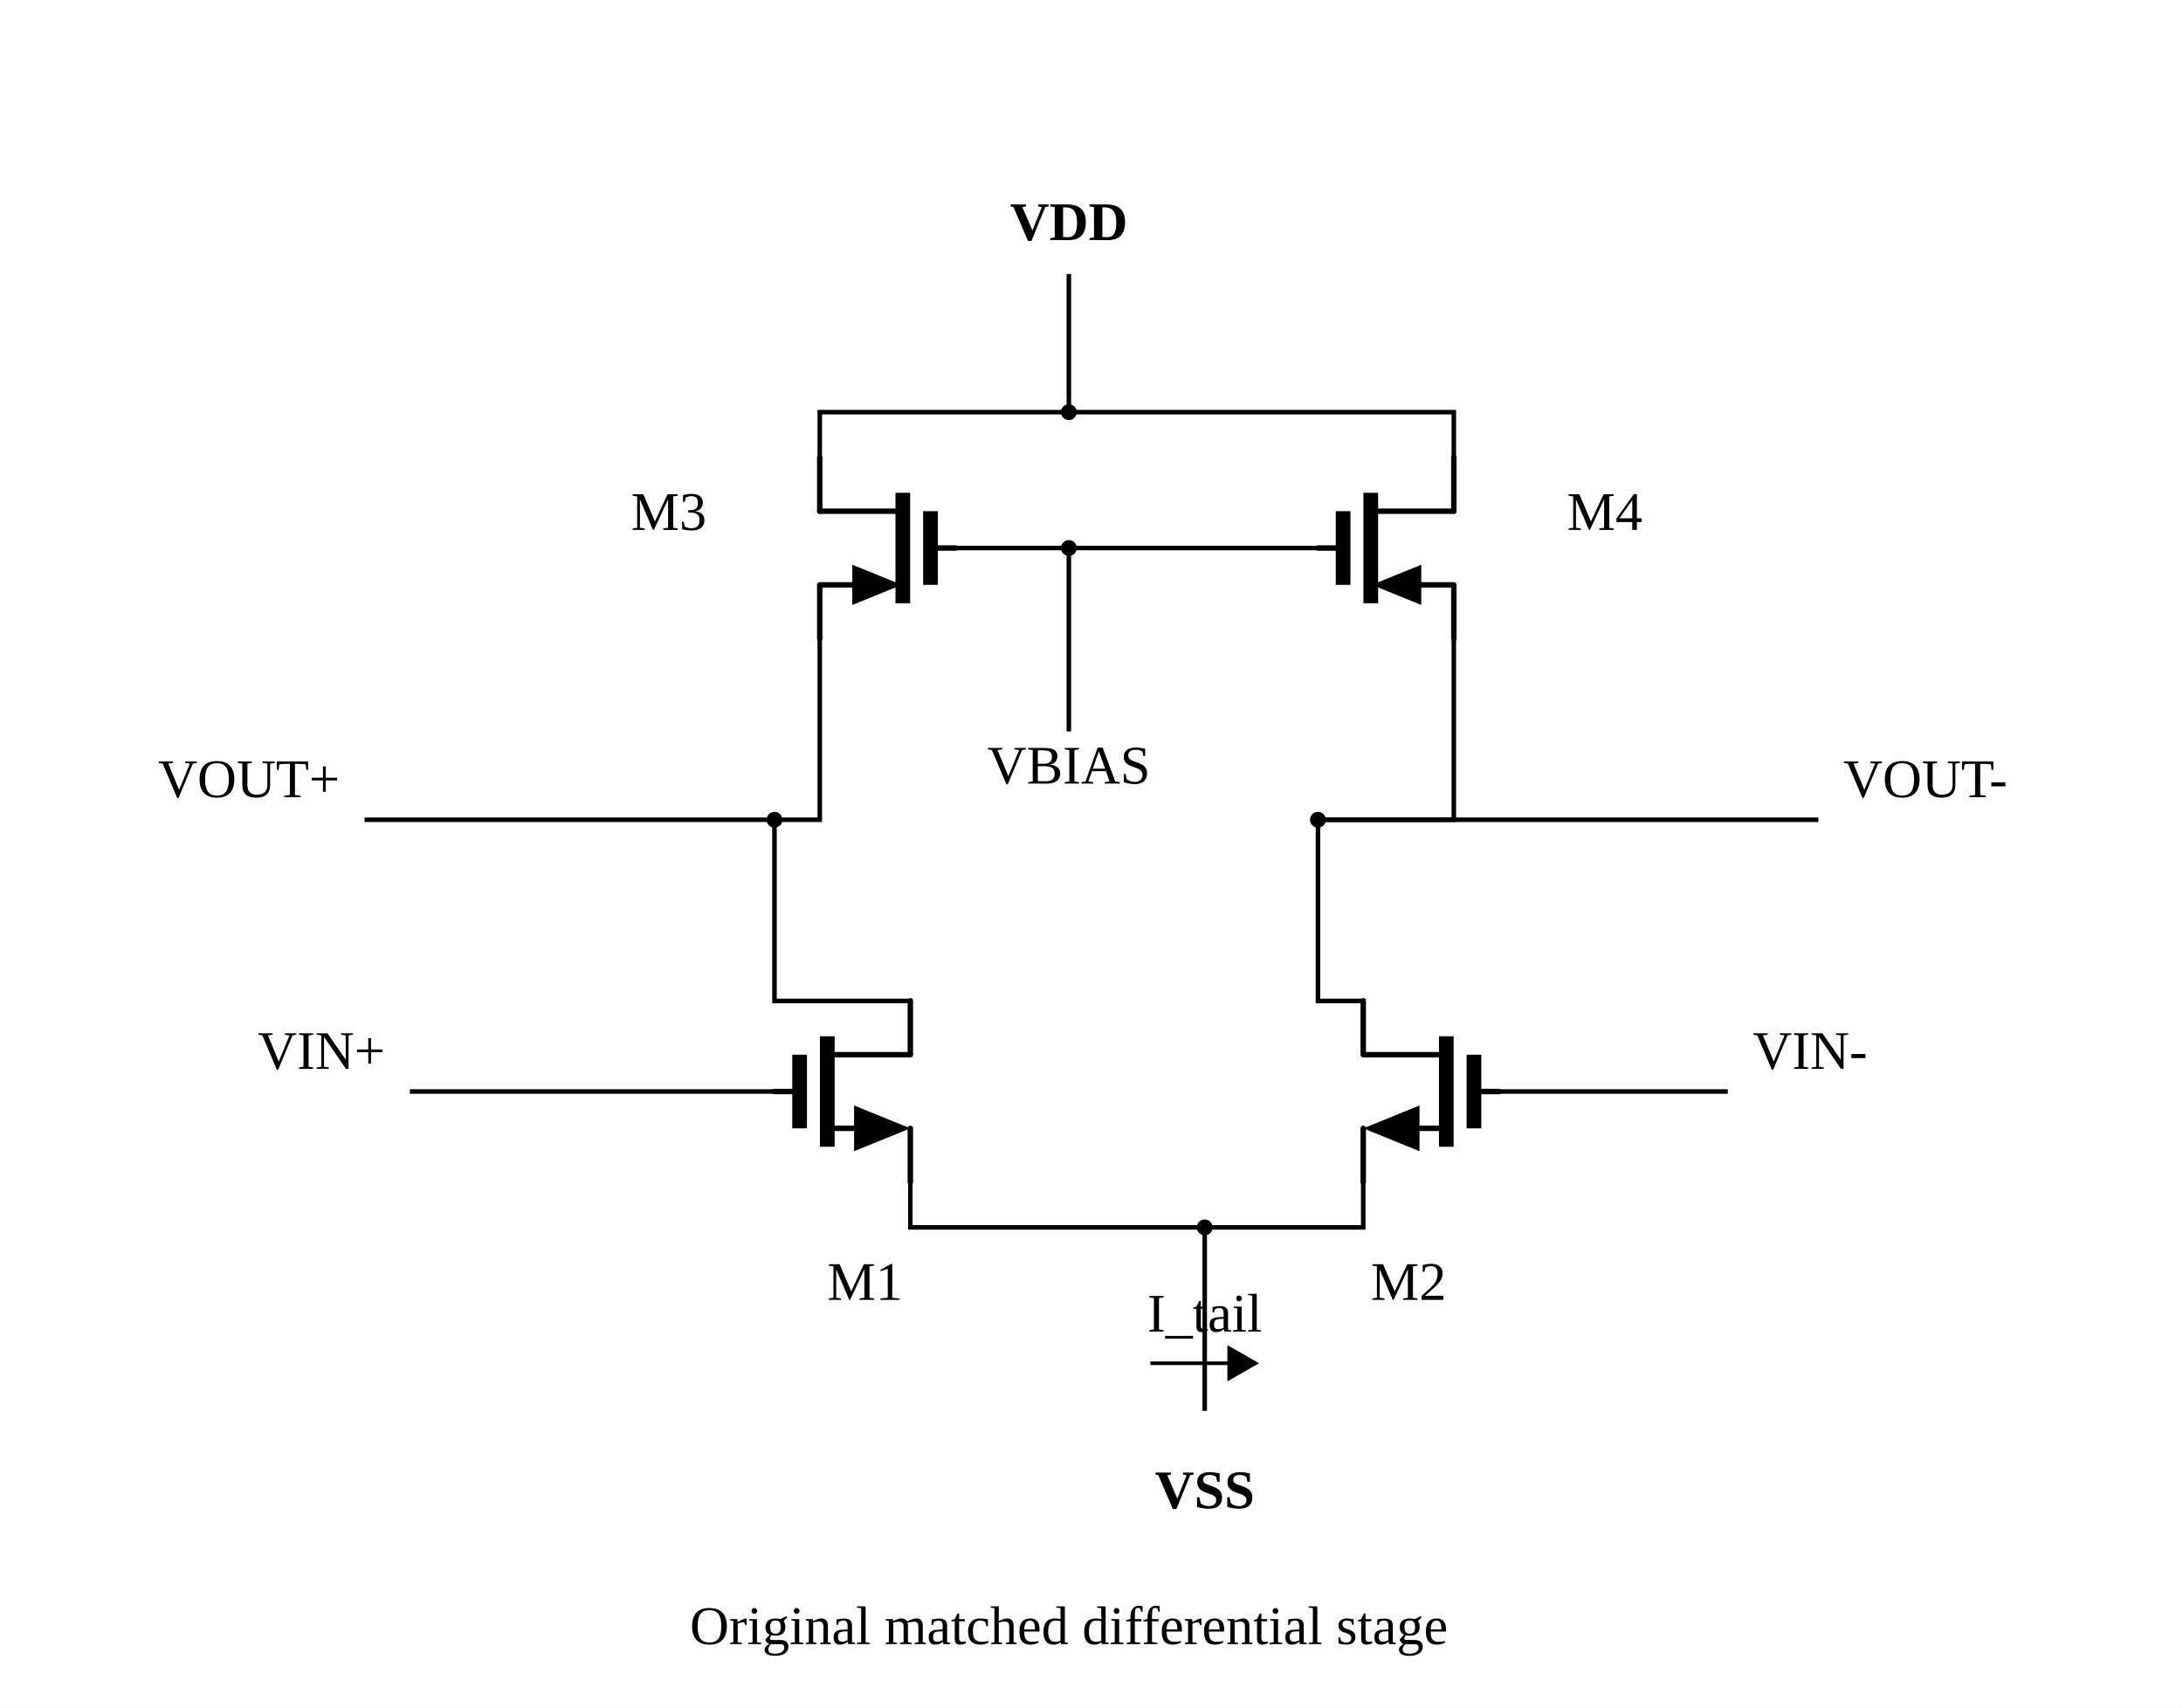
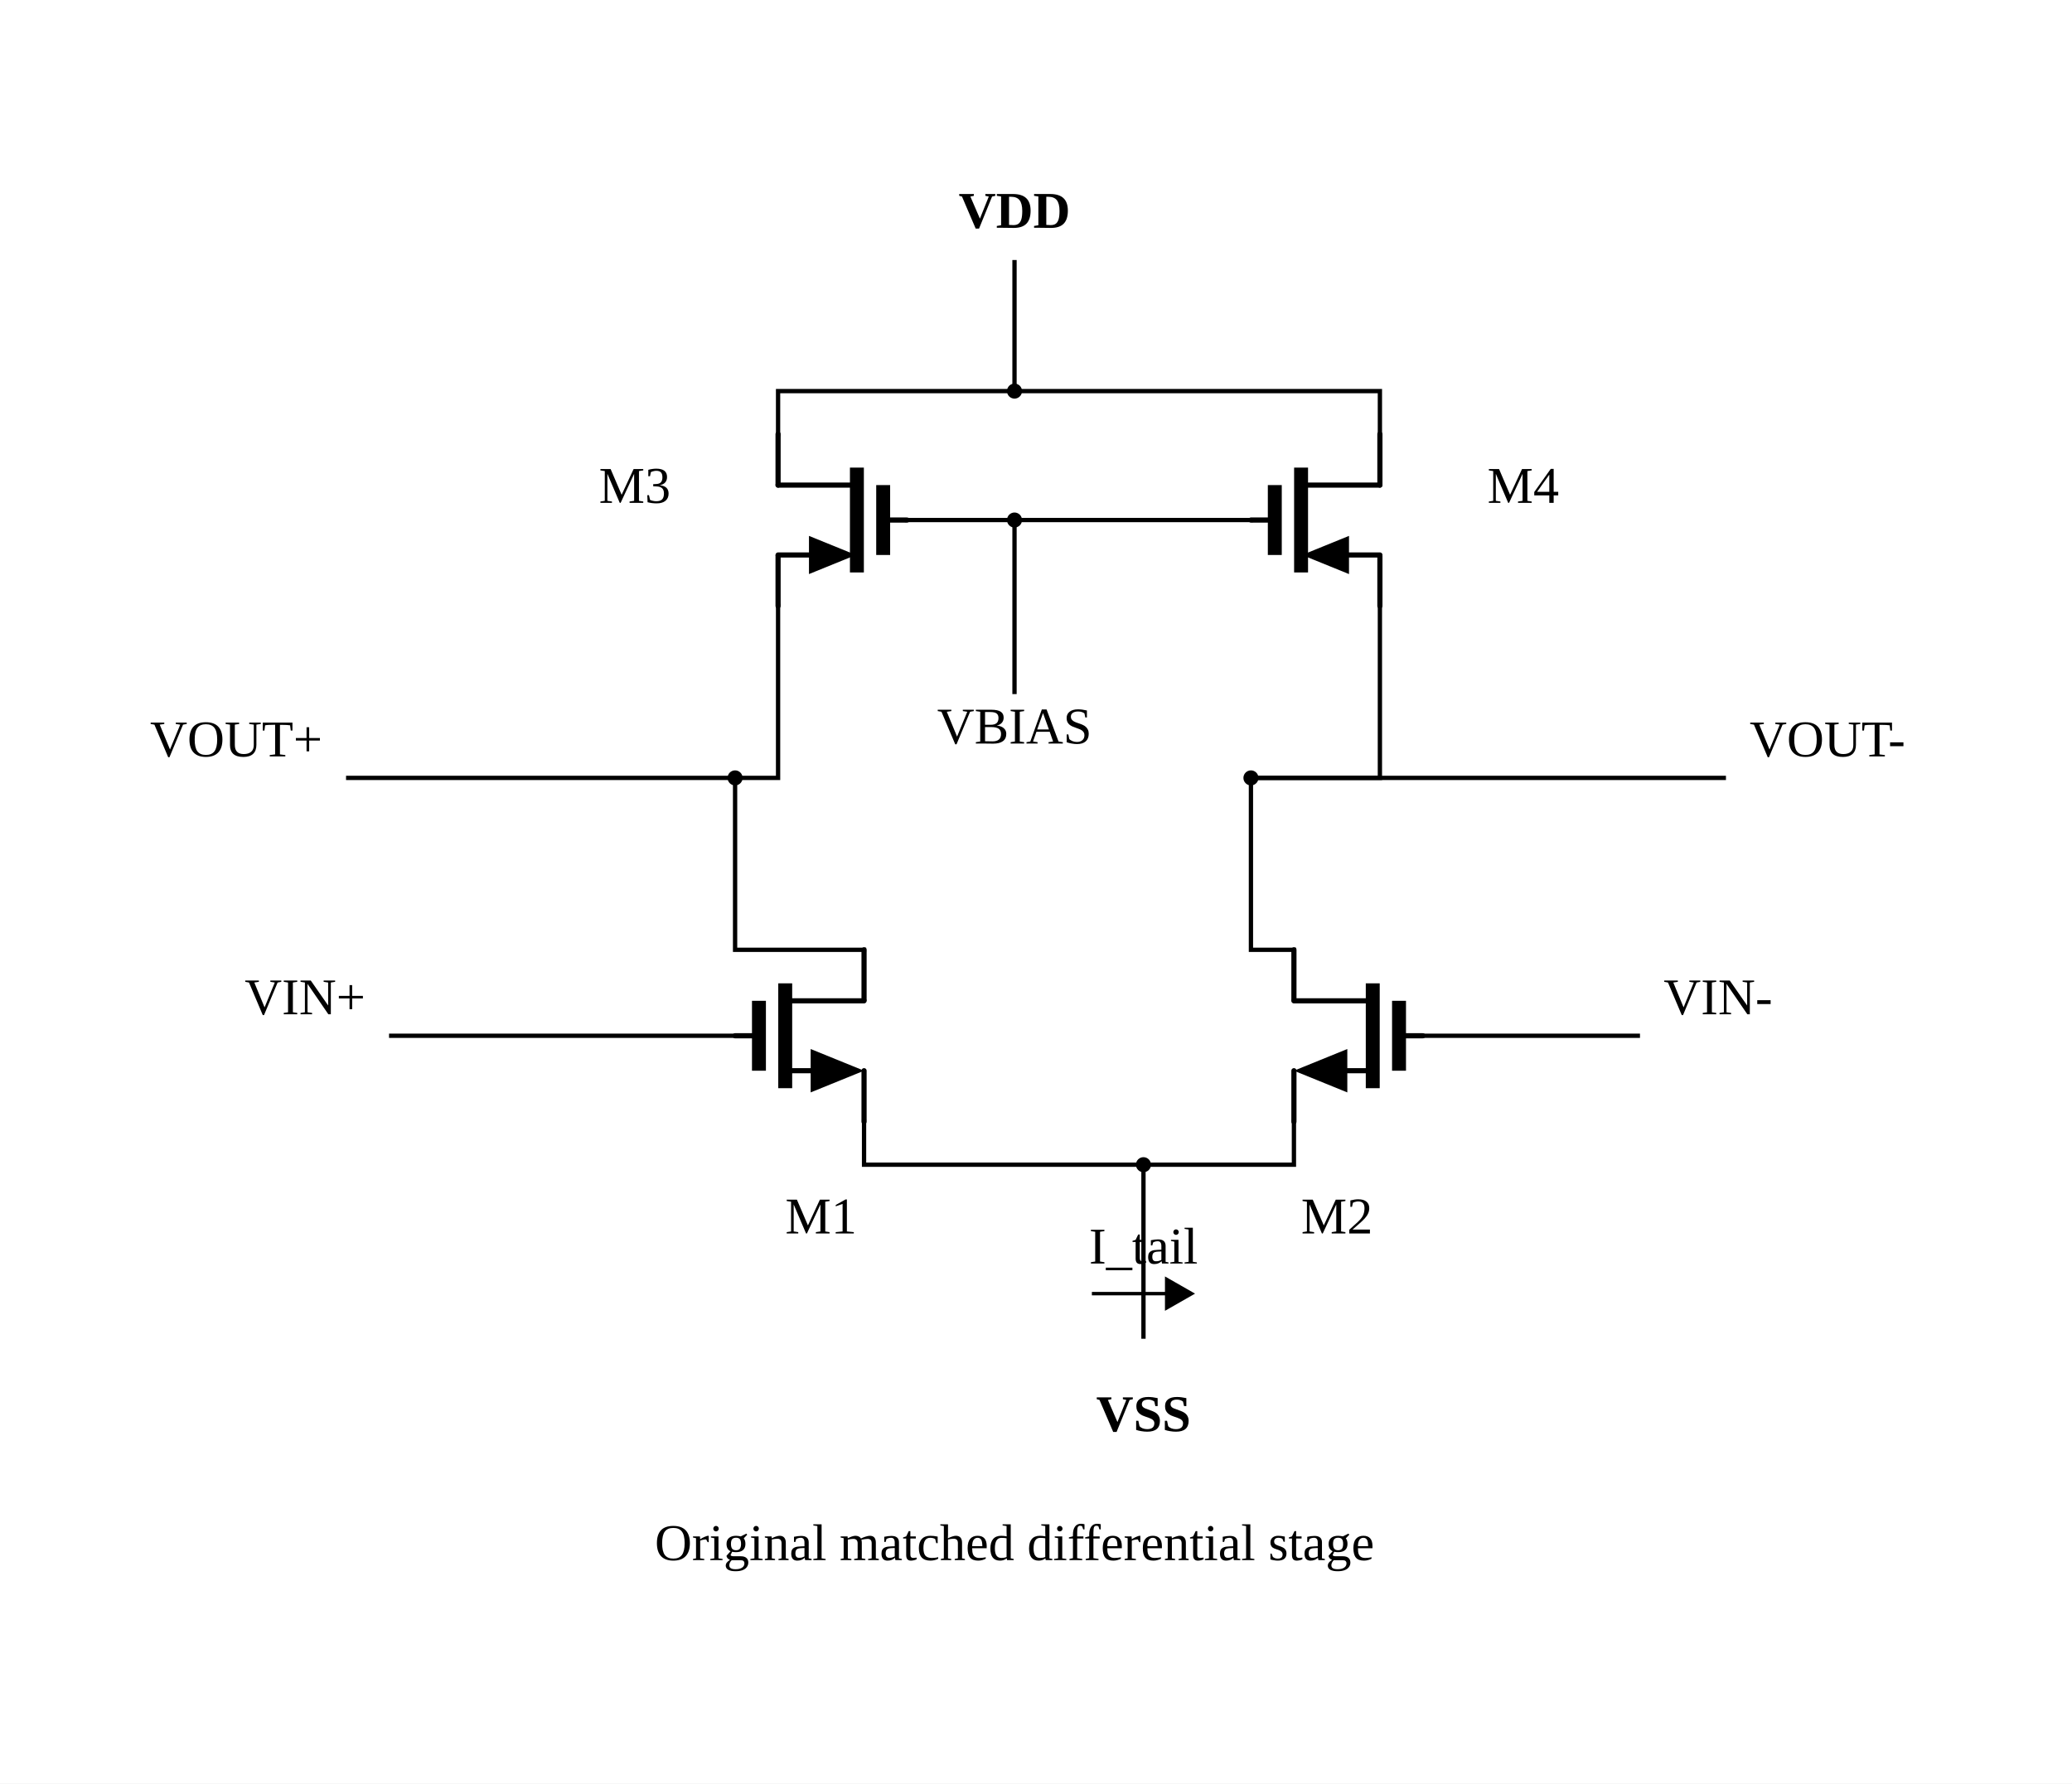
- <svg xmlns="http://www.w3.org/2000/svg" viewBox="-11 -41 482 377" role="img" aria-labelledby="title" data-style-profile="textbook-monochrome-v1">
-   <rect x="-11" y="-41" width="482" height="377" fill="#fff" />
+ <svg xmlns="http://www.w3.org/2000/svg" viewBox="-11 -41 482 415" role="img" aria-labelledby="title" data-style-profile="textbook-monochrome-v1">
+   <rect x="-11" y="-41" width="482" height="415" fill="#fff" />
  <style>text{fill:#000;font-family:Georgia,'Times New Roman',serif;font-size:12px}path,polyline,line,circle{vector-effect:non-scaling-stroke}</style>
  <g data-layer="formal">
    <g data-layer="routes">
      <polyline data-object-id="route-bias-feed" data-net-id="net-bias" points="225,80 225,120" fill="none" stroke="#000" stroke-width="1" stroke-linecap="square" stroke-linejoin="miter" />
      <polyline data-object-id="route-bias-left" data-net-id="net-bias" points="200,80 225,80" fill="none" stroke="#000" stroke-width="1" stroke-linecap="square" stroke-linejoin="miter" />
      <polyline data-object-id="route-bias-right" data-net-id="net-bias" points="225,80 280,80" fill="none" stroke="#000" stroke-width="1" stroke-linecap="square" stroke-linejoin="miter" />
      <polyline data-object-id="route-outn-bottom" data-net-id="net-voutn" points="280,140 280,180 290,180" fill="none" stroke="#000" stroke-width="1" stroke-linecap="square" stroke-linejoin="miter" />
      <polyline data-object-id="route-outn-port" data-net-id="net-voutn" points="280,140 390,140" fill="none" stroke="#000" stroke-width="1" stroke-linecap="square" stroke-linejoin="miter" />
      <polyline data-object-id="route-outn-top" data-net-id="net-voutn" points="310,100 310,140 280,140" fill="none" stroke="#000" stroke-width="1" stroke-linecap="square" stroke-linejoin="miter" />
      <polyline data-object-id="route-outp-bottom" data-net-id="net-voutp" points="160,140 160,180 190,180" fill="none" stroke="#000" stroke-width="1" stroke-linecap="square" stroke-linejoin="miter" />
      <polyline data-object-id="route-outp-port" data-net-id="net-voutp" points="70,140 160,140" fill="none" stroke="#000" stroke-width="1" stroke-linecap="square" stroke-linejoin="miter" />
      <polyline data-object-id="route-outp-top" data-net-id="net-voutp" points="170,100 170,140 160,140" fill="none" stroke="#000" stroke-width="1" stroke-linecap="square" stroke-linejoin="miter" />
      <polyline data-object-id="route-vdd-feed" data-net-id="net-vdd" points="225,20 225,50" fill="none" stroke="#000" stroke-width="1" stroke-linecap="square" stroke-linejoin="miter" />
      <polyline data-object-id="route-vdd-left" data-net-id="net-vdd" points="225,50 170,50 170,60" fill="none" stroke="#000" stroke-width="1" stroke-linecap="square" stroke-linejoin="miter" />
      <polyline data-object-id="route-vdd-right" data-net-id="net-vdd" points="225,50 310,50 310,60" fill="none" stroke="#000" stroke-width="1" stroke-linecap="square" stroke-linejoin="miter" />
      <polyline data-object-id="route-vinn" data-net-id="net-vinn" points="320,200 370,200" fill="none" stroke="#000" stroke-width="1" stroke-linecap="square" stroke-linejoin="miter" />
      <polyline data-object-id="route-vinp" data-net-id="net-vinp" points="80,200 160,200" fill="none" stroke="#000" stroke-width="1" stroke-linecap="square" stroke-linejoin="miter" />
      <polyline data-object-id="route-vss-feed" data-net-id="net-vss" points="255,230 255,270" fill="none" stroke="#000" stroke-width="1" stroke-linecap="square" stroke-linejoin="miter" />
      <polyline data-object-id="route-vss-left" data-net-id="net-vss" points="190,220 190,230 255,230" fill="none" stroke="#000" stroke-width="1" stroke-linecap="square" stroke-linejoin="miter" />
      <polyline data-object-id="route-vss-right" data-net-id="net-vss" points="290,220 290,230 255,230" fill="none" stroke="#000" stroke-width="1" stroke-linecap="square" stroke-linejoin="miter" />
    </g>
    <g data-layer="junctions">
      <circle data-object-id="junction-bias" cx="225" cy="80" r="1.75" fill="#000" />
      <circle data-object-id="junction-outn" cx="280" cy="140" r="1.75" fill="#000" />
      <circle data-object-id="junction-outp" cx="160" cy="140" r="1.75" fill="#000" />
      <circle data-object-id="junction-vdd" cx="225" cy="50" r="1.75" fill="#000" />
      <circle data-object-id="junction-vss" cx="255" cy="230" r="1.75" fill="#000" />
    </g>
    <g data-layer="symbols">
      <g data-object-id="M1" data-symbol-id="nmos">
        <g transform="translate(180 200) rotate(0)">
          <g fill="none" stroke="#000" stroke-width="1" stroke-linecap="square" stroke-linejoin="miter">
            <line x1="-8.118" y1="-8.132" x2="10" y2="-8.132" stroke-width="1.2" stroke-linecap="round" stroke-linejoin="round" />
            <polygon points="-9.957,-12.198 -9.957,12.198 -6.717,12.198 -6.717,-12.198" fill="#000" stroke="none" />
            <polygon points="-16.069,-8.132 -16.069,8.132 -12.829,8.132 -12.829,-8.132" fill="#000" stroke="none" />
            <line x1="10" y1="8.132" x2="10" y2="20" stroke-width="1.2" stroke-linecap="round" stroke-linejoin="round" />
            <line x1="-14.449" y1="0" x2="-20" y2="0" stroke-width="1.2" stroke-linecap="round" stroke-linejoin="round" />
            <line x1="10" y1="-8.349" x2="10" y2="-20" stroke-width="1.2" stroke-linecap="round" stroke-linejoin="round" />
            <line x1="-7.899" y1="8.132" x2="-0.35" y2="8.132" stroke-width="1.2" stroke-linecap="round" stroke-linejoin="round" />
            <polygon points="10,8.132 -2.42,13.181 -2.42,3.083" fill="#000" stroke="none" />
          </g>
        </g>
      </g>
      <g data-object-id="M2" data-symbol-id="nmos">
        <g transform="translate(300 200) rotate(0) scale(-1 1)">
          <g fill="none" stroke="#000" stroke-width="1" stroke-linecap="square" stroke-linejoin="miter">
            <line x1="-8.118" y1="-8.132" x2="10" y2="-8.132" stroke-width="1.2" stroke-linecap="round" stroke-linejoin="round" />
            <polygon points="-9.957,-12.198 -9.957,12.198 -6.717,12.198 -6.717,-12.198" fill="#000" stroke="none" />
            <polygon points="-16.069,-8.132 -16.069,8.132 -12.829,8.132 -12.829,-8.132" fill="#000" stroke="none" />
            <line x1="10" y1="8.132" x2="10" y2="20" stroke-width="1.2" stroke-linecap="round" stroke-linejoin="round" />
            <line x1="-14.449" y1="0" x2="-20" y2="0" stroke-width="1.2" stroke-linecap="round" stroke-linejoin="round" />
            <line x1="10" y1="-8.349" x2="10" y2="-20" stroke-width="1.2" stroke-linecap="round" stroke-linejoin="round" />
            <line x1="-7.899" y1="8.132" x2="-0.35" y2="8.132" stroke-width="1.2" stroke-linecap="round" stroke-linejoin="round" />
            <polygon points="10,8.132 -2.42,13.181 -2.42,3.083" fill="#000" stroke="none" />
          </g>
        </g>
      </g>
      <g data-object-id="M3" data-symbol-id="pmos">
        <g transform="translate(180 80) rotate(180)">
          <g fill="none" stroke="#000" stroke-width="1" stroke-linecap="square" stroke-linejoin="miter">
            <line x1="-7.899" y1="8.132" x2="10" y2="8.132" stroke-width="1.2" stroke-linecap="round" stroke-linejoin="round" />
            <polygon points="-9.957,-12.198 -9.957,12.198 -6.717,12.198 -6.717,-12.198" fill="#000" stroke="none" />
            <polygon points="-16.069,-8.132 -16.069,8.132 -12.829,8.132 -12.829,-8.132" fill="#000" stroke="none" />
            <line x1="10" y1="8.132" x2="10" y2="20" stroke-width="1.2" stroke-linecap="round" stroke-linejoin="round" />
            <line x1="-14.449" y1="0" x2="-20" y2="0" stroke-width="1.2" stroke-linecap="round" stroke-linejoin="round" />
            <line x1="10" y1="-8.349" x2="10" y2="-20" stroke-width="1.2" stroke-linecap="round" stroke-linejoin="round" />
            <line x1="0.576" y1="-8.132" x2="10" y2="-8.132" stroke-width="1.2" stroke-linecap="round" stroke-linejoin="round" />
            <polygon points="-8.118,-8.132 2.812,-3.689 2.812,-12.575" fill="#000" stroke="none" />
          </g>
        </g>
      </g>
      <g data-object-id="M4" data-symbol-id="pmos">
        <g transform="translate(300 80) rotate(180) scale(-1 1)">
          <g fill="none" stroke="#000" stroke-width="1" stroke-linecap="square" stroke-linejoin="miter">
            <line x1="-7.899" y1="8.132" x2="10" y2="8.132" stroke-width="1.2" stroke-linecap="round" stroke-linejoin="round" />
            <polygon points="-9.957,-12.198 -9.957,12.198 -6.717,12.198 -6.717,-12.198" fill="#000" stroke="none" />
            <polygon points="-16.069,-8.132 -16.069,8.132 -12.829,8.132 -12.829,-8.132" fill="#000" stroke="none" />
            <line x1="10" y1="8.132" x2="10" y2="20" stroke-width="1.2" stroke-linecap="round" stroke-linejoin="round" />
            <line x1="-14.449" y1="0" x2="-20" y2="0" stroke-width="1.2" stroke-linecap="round" stroke-linejoin="round" />
            <line x1="10" y1="-8.349" x2="10" y2="-20" stroke-width="1.2" stroke-linecap="round" stroke-linejoin="round" />
            <line x1="0.576" y1="-8.132" x2="10" y2="-8.132" stroke-width="1.2" stroke-linecap="round" stroke-linejoin="round" />
            <polygon points="-8.118,-8.132 2.812,-3.689 2.812,-12.575" fill="#000" stroke="none" />
          </g>
        </g>
      </g>
    </g>
    <g data-layer="annotations">
      <g data-object-id="annotation-tail" data-kind="route-marker" data-attached-object-id="net-vss">
        <g transform="rotate(0 255 260)">
          <line x1="243" y1="260" x2="265" y2="260" stroke="#000" stroke-width="0.8" />
          <polygon points="267,260 260,256 260,264" fill="#000" />
        </g>
        <text x="255" y="253" text-anchor="middle">I_tail</text>
      </g>
      <text data-object-id="label-bias" data-kind="net-label" data-attached-object-id="port-bias" x="225" y="132" text-anchor="middle" transform="rotate(0 225 132)">VBIAS</text>
      <text data-object-id="label-m1" data-kind="instance-label" data-attached-object-id="M1" x="180" y="246" text-anchor="middle" transform="rotate(0 180 246)">M1</text>
      <text data-object-id="label-m2" data-kind="instance-label" data-attached-object-id="M2" x="300" y="246" text-anchor="middle" transform="rotate(0 300 246)">M2</text>
      <text data-object-id="label-m3" data-kind="instance-label" data-attached-object-id="M3" x="145" y="76" text-anchor="end" transform="rotate(0 145 76)">M3</text>
      <text data-object-id="label-m4" data-kind="instance-label" data-attached-object-id="M4" x="335" y="76" text-anchor="start" transform="rotate(0 335 76)">M4</text>
      <text data-object-id="label-outn" data-kind="net-label" data-attached-object-id="port-voutn" x="396" y="135" text-anchor="start" transform="rotate(0 396 135)">VOUT-</text>
      <text data-object-id="label-outp" data-kind="net-label" data-attached-object-id="port-voutp" x="64" y="135" text-anchor="end" transform="rotate(0 64 135)">VOUT+</text>
      <text data-object-id="label-vdd" data-kind="power-label" data-attached-object-id="port-vdd" x="225" y="12" text-anchor="middle" transform="rotate(0 225 12)" font-weight="bold">VDD</text>
      <text data-object-id="label-vinn" data-kind="net-label" data-attached-object-id="port-vinn" x="376" y="195" text-anchor="start" transform="rotate(0 376 195)">VIN-</text>
      <text data-object-id="label-vinp" data-kind="net-label" data-attached-object-id="port-vinp" x="74" y="195" text-anchor="end" transform="rotate(0 74 195)">VIN+</text>
      <text data-object-id="label-vss" data-kind="power-label" data-attached-object-id="port-vss" x="255" y="292" text-anchor="middle" transform="rotate(0 255 292)" font-weight="bold">VSS</text>
    </g>
    <g data-layer="drafting">
      <text data-object-id="caption" data-kind="draft-text" x="225" y="322" text-anchor="middle" transform="rotate(0 225 322)" font-size="12">Original matched differential stage</text>
    </g>
  </g>
</svg>
